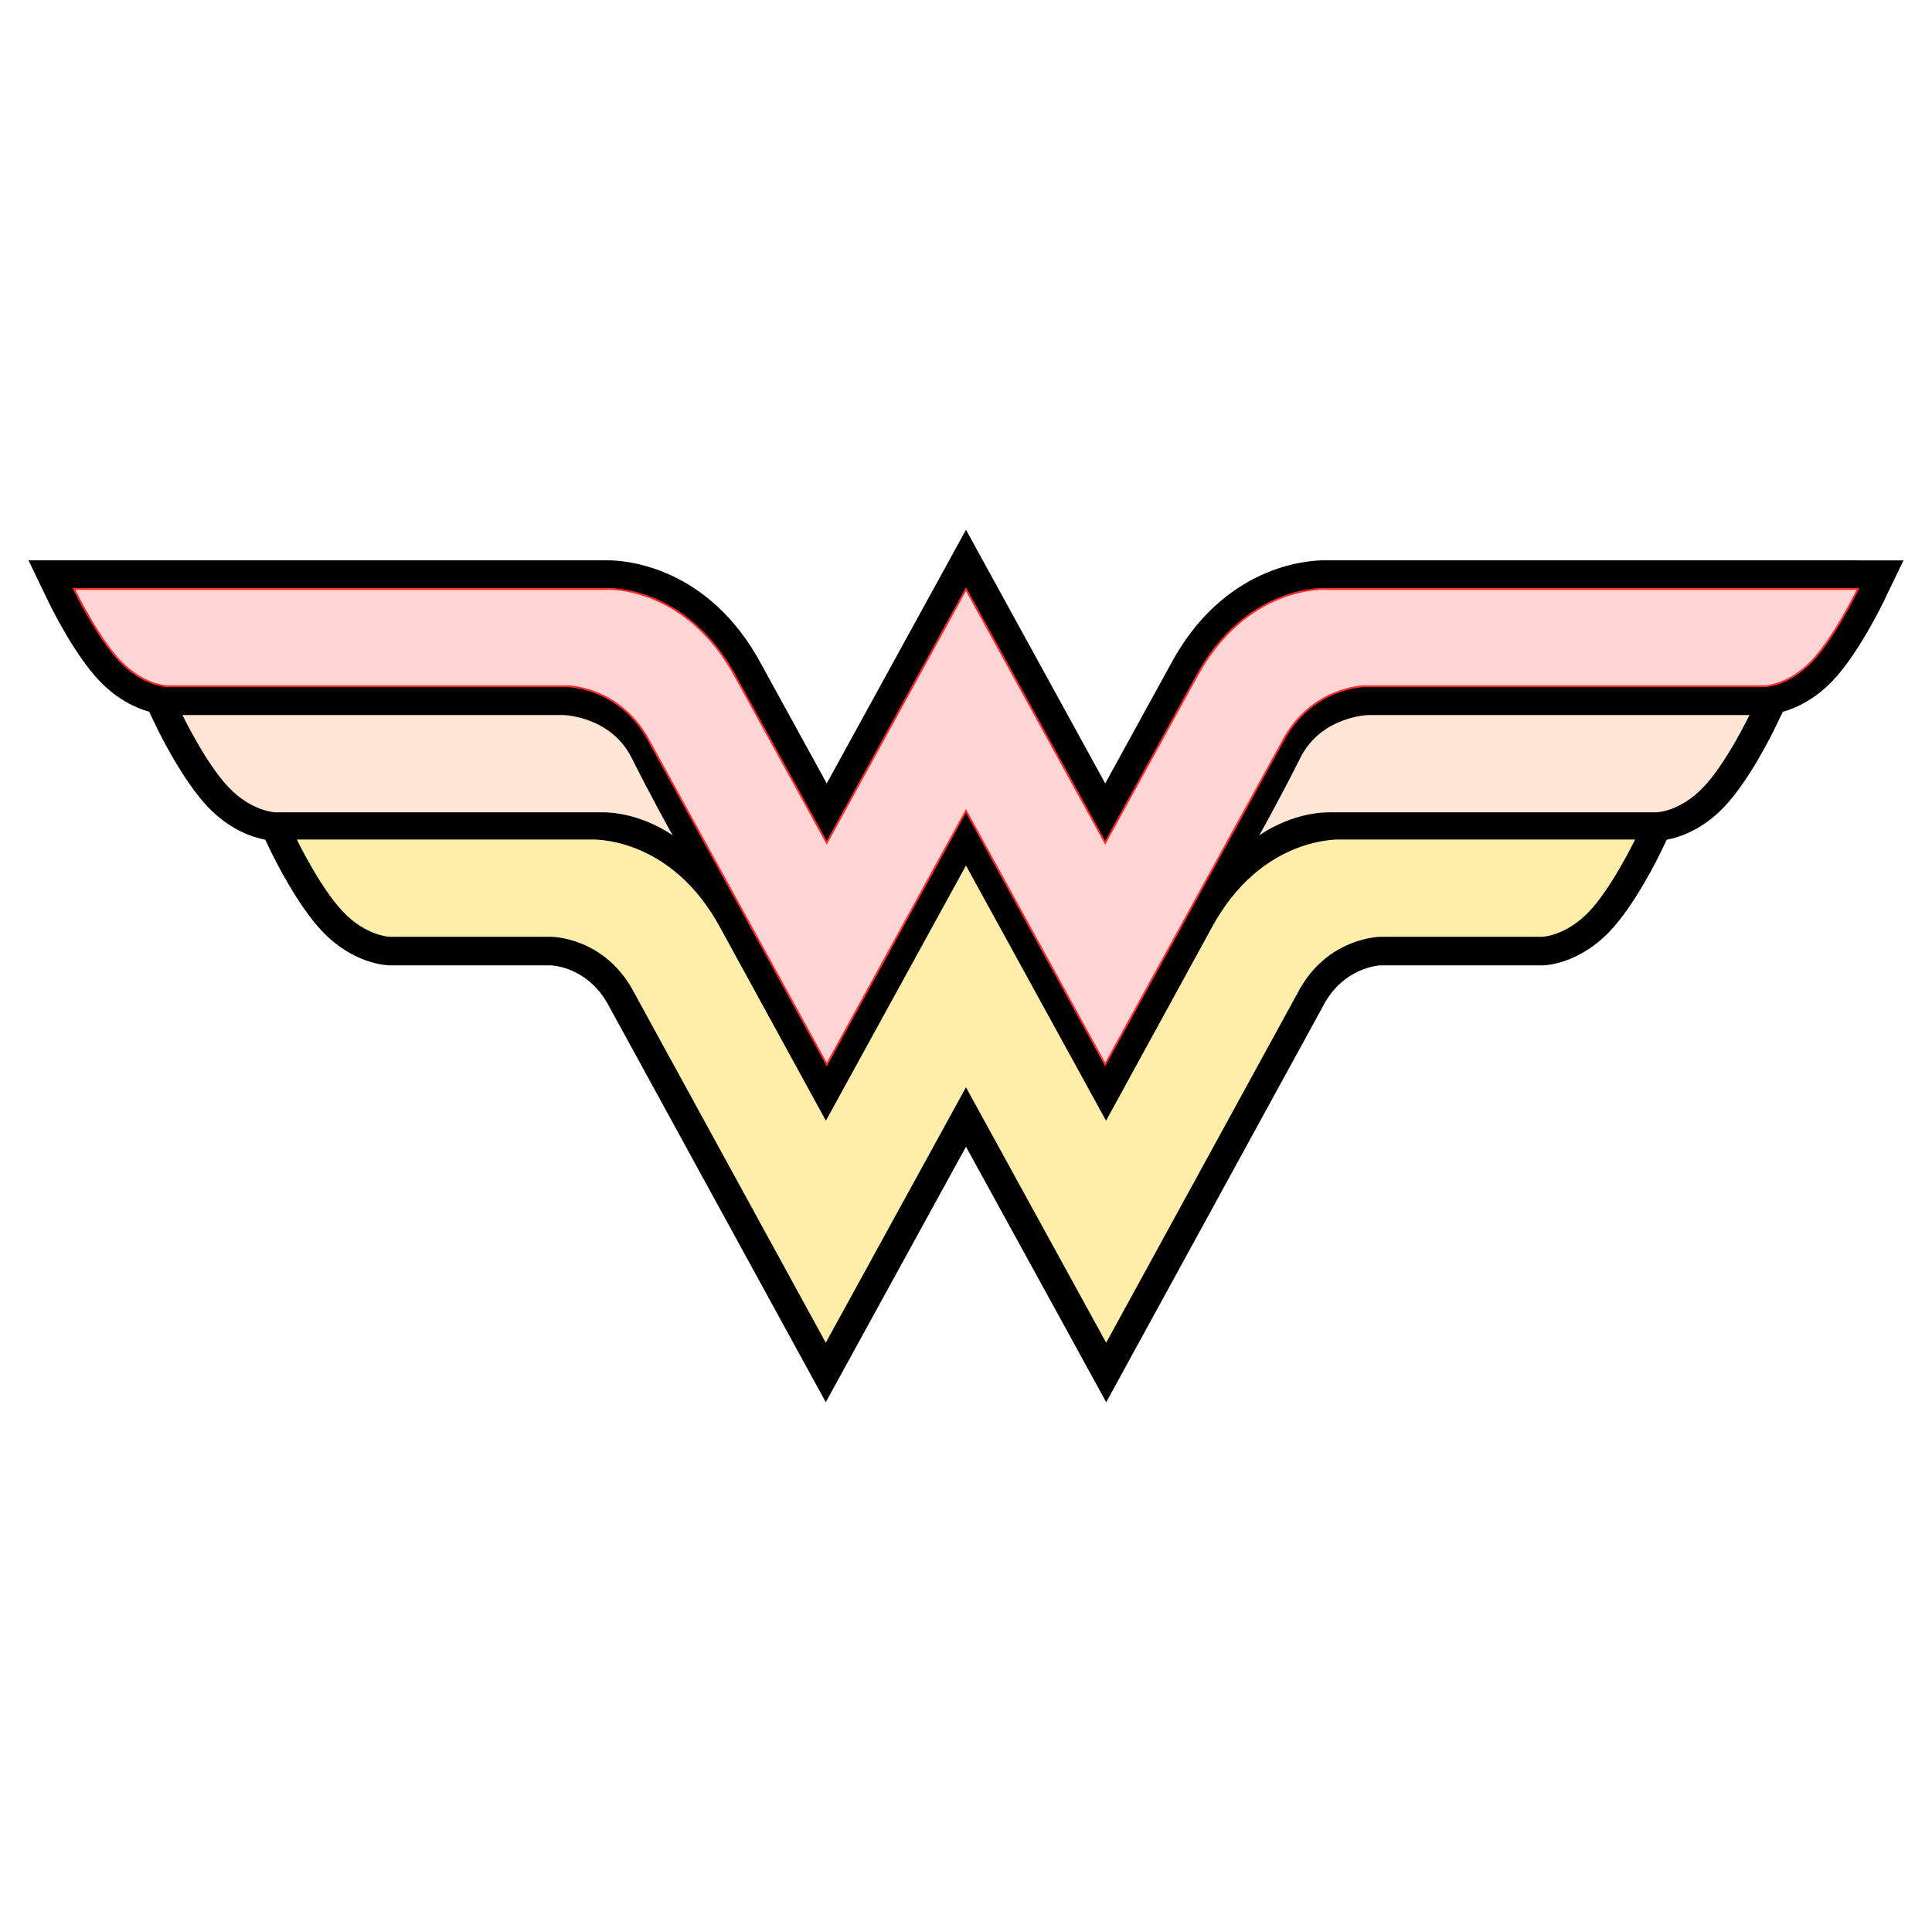
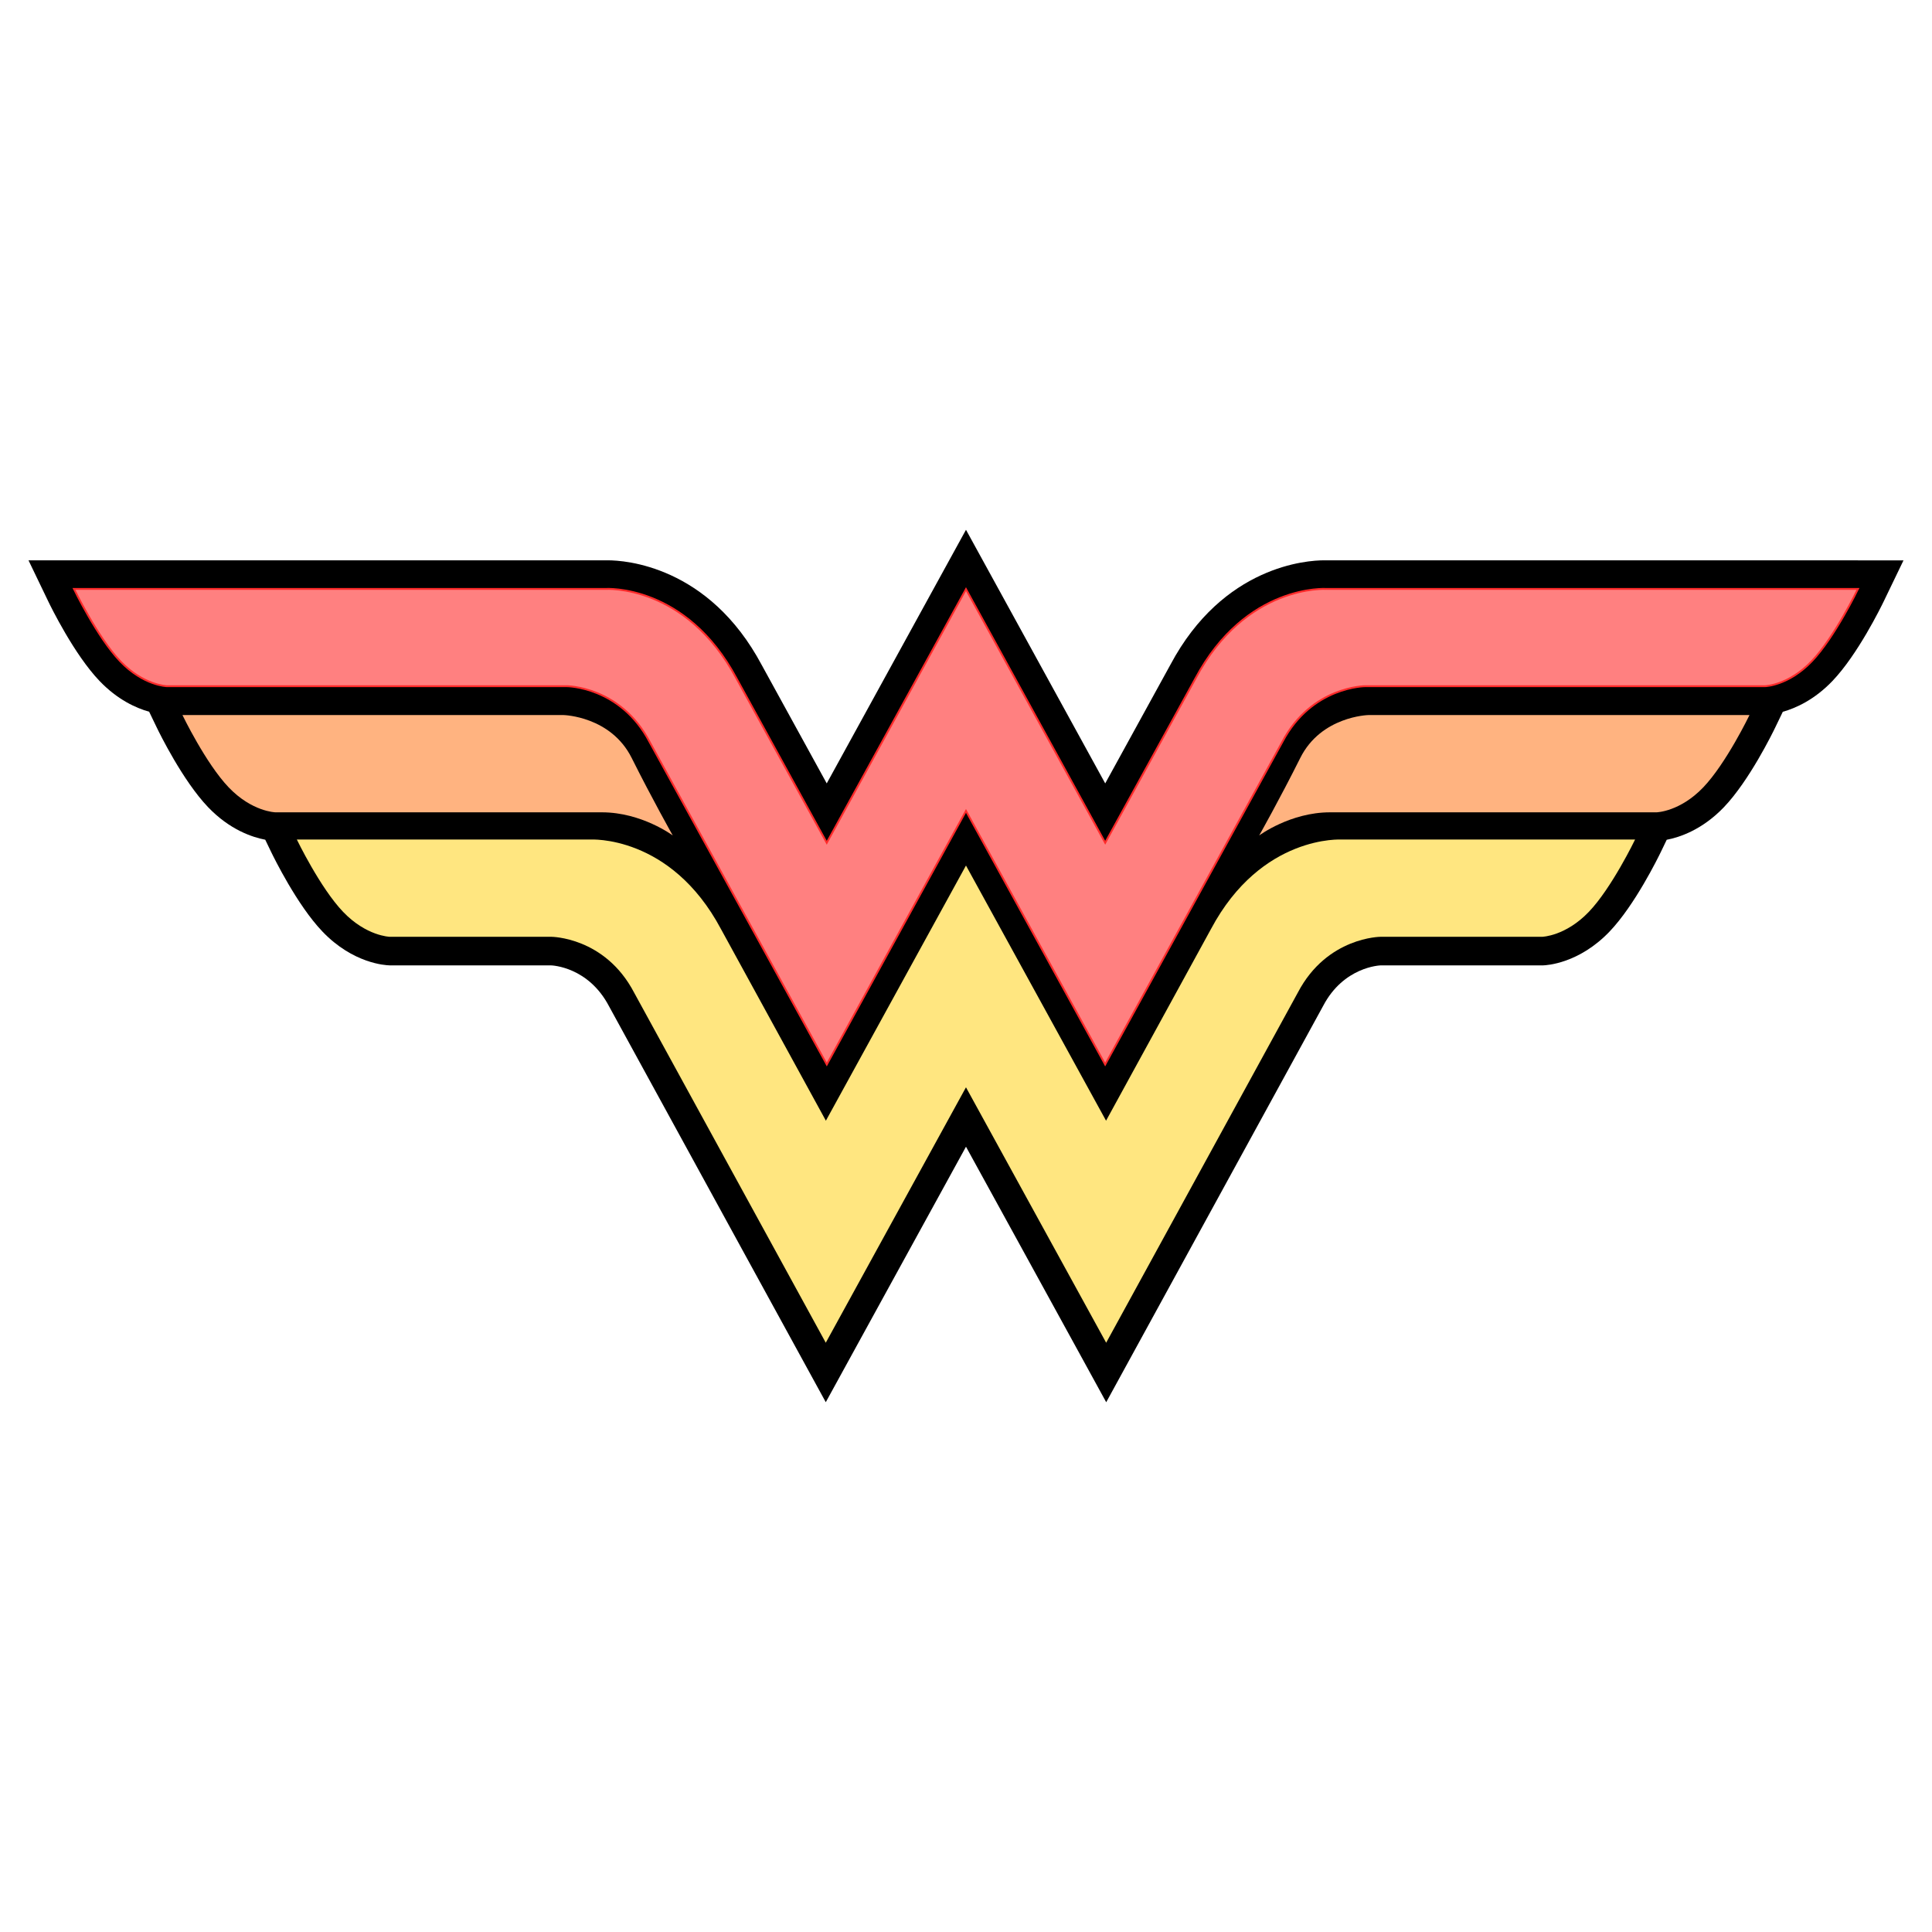
<svg xmlns="http://www.w3.org/2000/svg" viewBox="0 0 256 256" id="svg4206" version="1.1">
  <style id="style3">
    svg { cursor: default; }
  </style>
  <defs id="defs4208">
    </defs>
  <g id="layer4">
    <g transform="translate(-180.378,-279.3066)" id="g6">
      <path id="path48" style="fill:#000000;fill-opacity:1;fill-rule:nonzero;stroke:none;stroke-width:0.248" d="m 426.572,353.556 h -70.341 c -0.089,-0.003 -0.226,-0.005 -0.406,-0.005 -2.171,0 -13.356,0.669 -20.369,13.847 l -8.631,15.714 -15.128,-27.558 -3.32,-6.048 -3.322,6.048 -15.13,27.558 -8.604,-15.67 c -7.041,-13.222 -18.226,-13.891 -20.398,-13.891 -0.175,0 -0.311,0.002 -0.402,0.005 h -76.364 l 2.613,5.43 c 0.342,0.711 3.438,7.042 6.796,10.551 2.377,2.486 4.832,3.588 6.576,4.078 l 1.004,2.085 c 0.342,0.711 3.44,7.041 6.796,10.552 2.885,3.018 5.884,3.998 7.582,4.321 l 0.781,1.621 c 0.343,0.707 3.44,7.039 6.797,10.547 4.053,4.239 8.342,4.471 8.917,4.482 h 21.35 c 0.202,0.005 4.968,0.198 7.705,5.413 l 17.347,31.694 8.058,14.715 3.319,6.06 3.322,-6.056 8.07,-14.706 7.186,-13.091 7.189,13.091 8.07,14.706 3.322,6.061 3.319,-6.064 8.055,-14.715 17.38,-31.753 c 2.706,-5.156 7.472,-5.349 7.625,-5.354 h 21.498 c 0.477,-0.011 4.766,-0.243 8.82,-4.482 3.355,-3.508 6.452,-9.84 6.796,-10.547 l 0.777,-1.615 c 1.655,-0.315 4.678,-1.285 7.588,-4.327 3.353,-3.511 6.45,-9.841 6.791,-10.552 l 1.001,-2.077 c 1.726,-0.488 4.192,-1.588 6.581,-4.086 3.356,-3.508 6.452,-9.84 6.796,-10.551 l 2.618,-5.43 h -6.029" />
-       <path id="path50" style="fill:#ffe6d5;fill-opacity:1;fill-rule:nonzero;stroke:none;stroke-width:0.248" d="m 260.126,386.942 h -43.269 c 0,0 -3.092,-0.077 -6.181,-3.309 -3.037,-3.177 -6.121,-9.576 -6.121,-9.576 h 50.52 c 0,0 6.238,0.153 9.001,5.676 2.764,5.524 5.448,10.279 5.448,10.279 0,0 -4.104,-3.069 -9.396,-3.069" />
-       <path id="path52" style="fill:#ffe6d5;fill-opacity:1;fill-rule:nonzero;stroke:none;stroke-width:0.248" d="m 356.623,386.942 h 43.271 c 0,0 3.089,-0.077 6.178,-3.309 3.039,-3.177 6.122,-9.576 6.122,-9.576 h -50.519 c 0,0 -6.238,0.153 -9.001,5.676 -2.764,5.524 -5.448,10.279 -5.448,10.279 0,0 4.106,-3.069 9.396,-3.069" />
-       <path id="path54" style="fill:#ffd5d5;fill-opacity:1;fill-rule:nonzero;stroke:#ff2a2a;stroke-width:0.248;stroke-miterlimit:4;stroke-dasharray:none;stroke-opacity:1" d="m 356.126,357.342 c 0,0 -10.661,-0.69 -17.353,11.878 l -11.951,21.756 -18.446,-33.604 -18.449,33.604 -11.95,-21.756 c -6.693,-12.568 -17.354,-11.878 -17.354,-11.878 h -70.443 c 0,0 3.084,6.4 6.122,9.577 3.089,3.234 6.179,3.31 6.179,3.31 h 52.989 c 0,0 7.109,0 10.979,7.381 l 15.414,28.056 8.07,14.689 8.064,-14.693 10.379,-18.904 10.377,18.904 8.065,14.693 8.07,-14.689 15.411,-28.056 c 3.873,-7.381 10.981,-7.381 10.981,-7.381 h 52.99 c 0,0 3.088,-0.076 6.18,-3.31 3.038,-3.177 6.12,-9.577 6.12,-9.577 h -70.443" />
-       <path id="path56" style="fill:#ffeeaa;fill-opacity:1;fill-rule:nonzero;stroke:none;stroke-width:0.248" d="m 358.183,390.55 c 0,0 -10.662,-0.691 -17.354,11.876 l -13.893,25.38 -18.561,-33.811 -18.563,33.811 -13.893,-25.38 C 269.229,389.859 258.567,390.55 258.567,390.55 h -38.855 c 0,0 3.085,6.397 6.122,9.575 3.091,3.232 6.181,3.311 6.181,3.311 h 21.4 c 0,0 7.107,0 10.977,7.38 l 17.35,31.694 8.055,14.715 8.071,-14.706 10.507,-19.138 10.504,19.138 8.072,14.706 8.055,-14.715 17.349,-31.694 c 3.871,-7.38 10.979,-7.38 10.979,-7.38 h 21.4 c 0,0 3.087,-0.079 6.18,-3.311 3.038,-3.177 6.121,-9.575 6.121,-9.575 h -38.853" />
+       <path id="path50" style="fill:#ffb380;fill-opacity:1;fill-rule:nonzero;stroke:none;stroke-width:0.248" d="m 260.126,386.942 h -43.269 c 0,0 -3.092,-0.077 -6.181,-3.309 -3.037,-3.177 -6.121,-9.576 -6.121,-9.576 h 50.52 c 0,0 6.238,0.153 9.001,5.676 2.764,5.524 5.448,10.279 5.448,10.279 0,0 -4.104,-3.069 -9.396,-3.069" />
+       <path id="path52" style="fill:#ffb380;fill-opacity:1;fill-rule:nonzero;stroke:none;stroke-width:0.248" d="m 356.623,386.942 h 43.271 c 0,0 3.089,-0.077 6.178,-3.309 3.039,-3.177 6.122,-9.576 6.122,-9.576 h -50.519 c 0,0 -6.238,0.153 -9.001,5.676 -2.764,5.524 -5.448,10.279 -5.448,10.279 0,0 4.106,-3.069 9.396,-3.069" />
+       <path id="path54" style="fill:#ff8080;fill-opacity:1;fill-rule:nonzero;stroke:#ff2a2a;stroke-width:0.248;stroke-miterlimit:4;stroke-dasharray:none;stroke-opacity:1" d="m 356.126,357.342 c 0,0 -10.661,-0.69 -17.353,11.878 l -11.951,21.756 -18.446,-33.604 -18.449,33.604 -11.95,-21.756 c -6.693,-12.568 -17.354,-11.878 -17.354,-11.878 h -70.443 c 0,0 3.084,6.4 6.122,9.577 3.089,3.234 6.179,3.31 6.179,3.31 h 52.989 c 0,0 7.109,0 10.979,7.381 l 15.414,28.056 8.07,14.689 8.064,-14.693 10.379,-18.904 10.377,18.904 8.065,14.693 8.07,-14.689 15.411,-28.056 c 3.873,-7.381 10.981,-7.381 10.981,-7.381 h 52.99 c 0,0 3.088,-0.076 6.18,-3.31 3.038,-3.177 6.12,-9.577 6.12,-9.577 h -70.443" />
+       <path id="path56" style="fill:#ffe680;fill-opacity:1;fill-rule:nonzero;stroke:none;stroke-width:0.248" d="m 358.183,390.55 c 0,0 -10.662,-0.691 -17.354,11.876 l -13.893,25.38 -18.561,-33.811 -18.563,33.811 -13.893,-25.38 C 269.229,389.859 258.567,390.55 258.567,390.55 h -38.855 c 0,0 3.085,6.397 6.122,9.575 3.091,3.232 6.181,3.311 6.181,3.311 h 21.4 c 0,0 7.107,0 10.977,7.38 l 17.35,31.694 8.055,14.715 8.071,-14.706 10.507,-19.138 10.504,19.138 8.072,14.706 8.055,-14.715 17.349,-31.694 c 3.871,-7.38 10.979,-7.38 10.979,-7.38 h 21.4 c 0,0 3.087,-0.079 6.18,-3.311 3.038,-3.177 6.121,-9.575 6.121,-9.575 h -38.853" />
    </g>
  </g>
  <g id="layer3" style="opacity:1" />
</svg>
